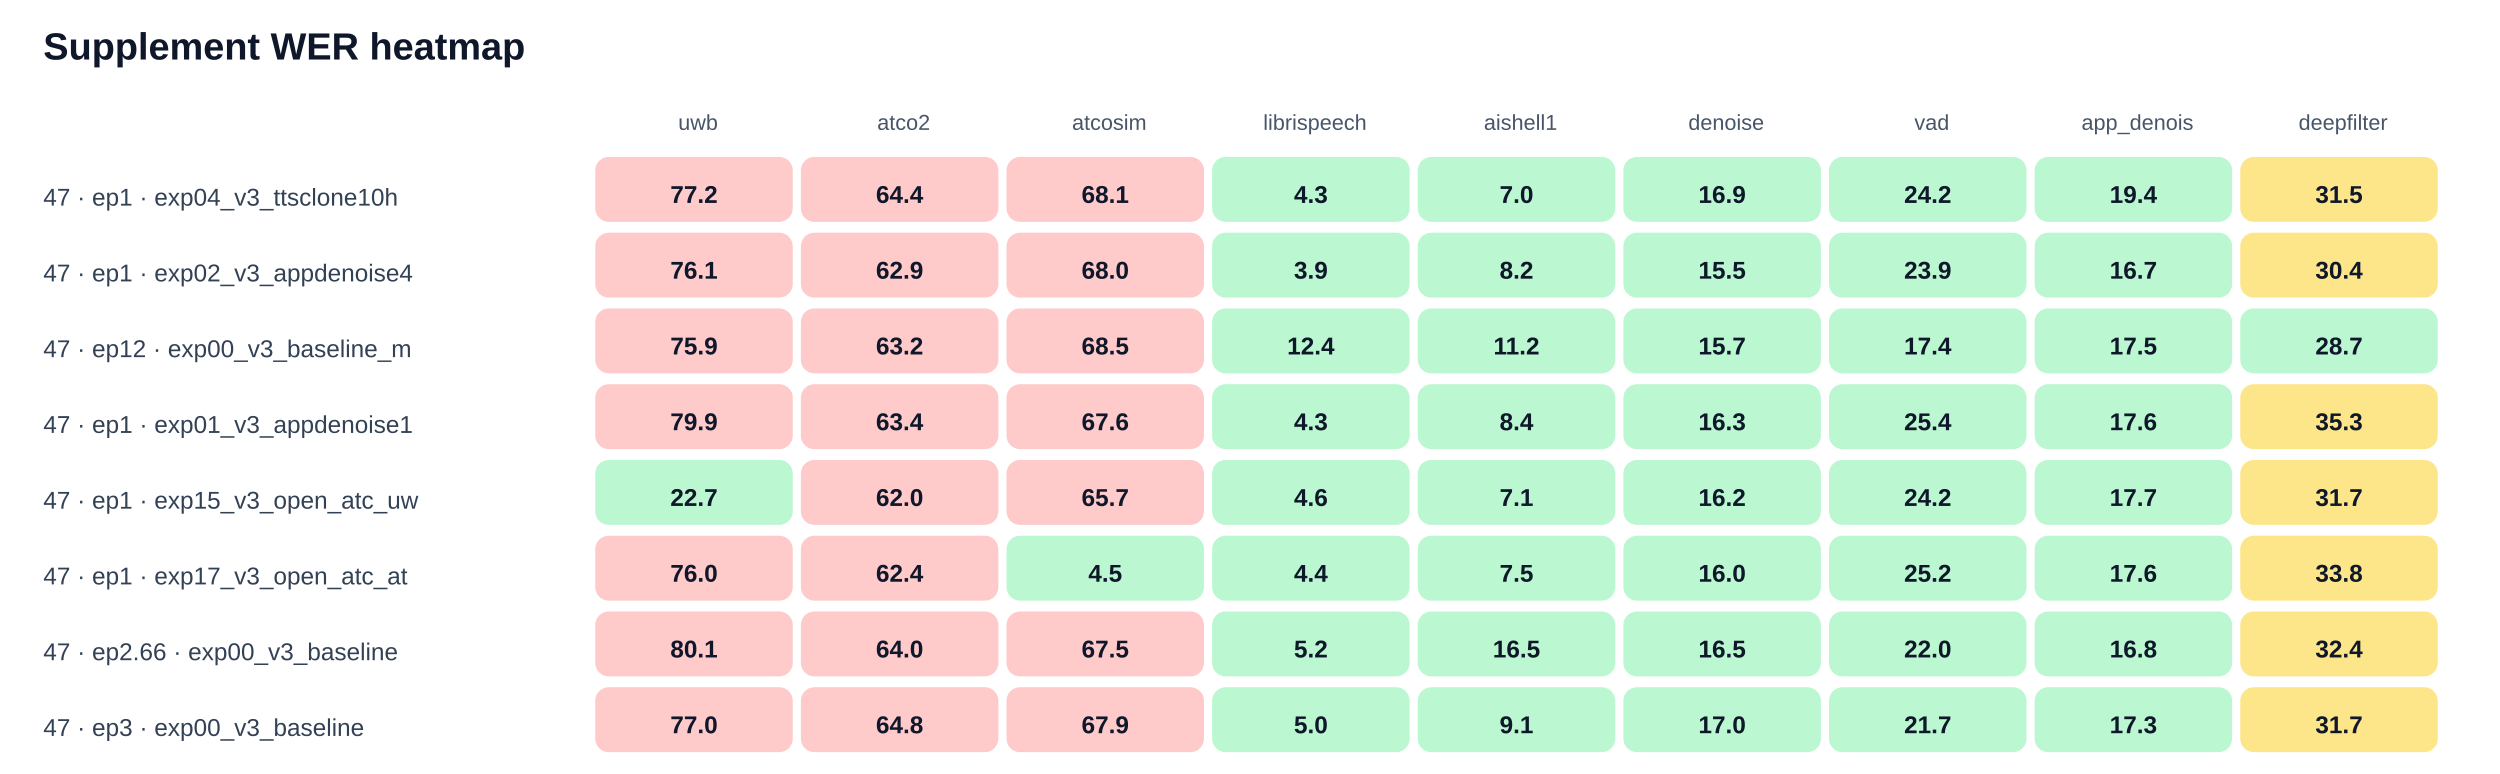
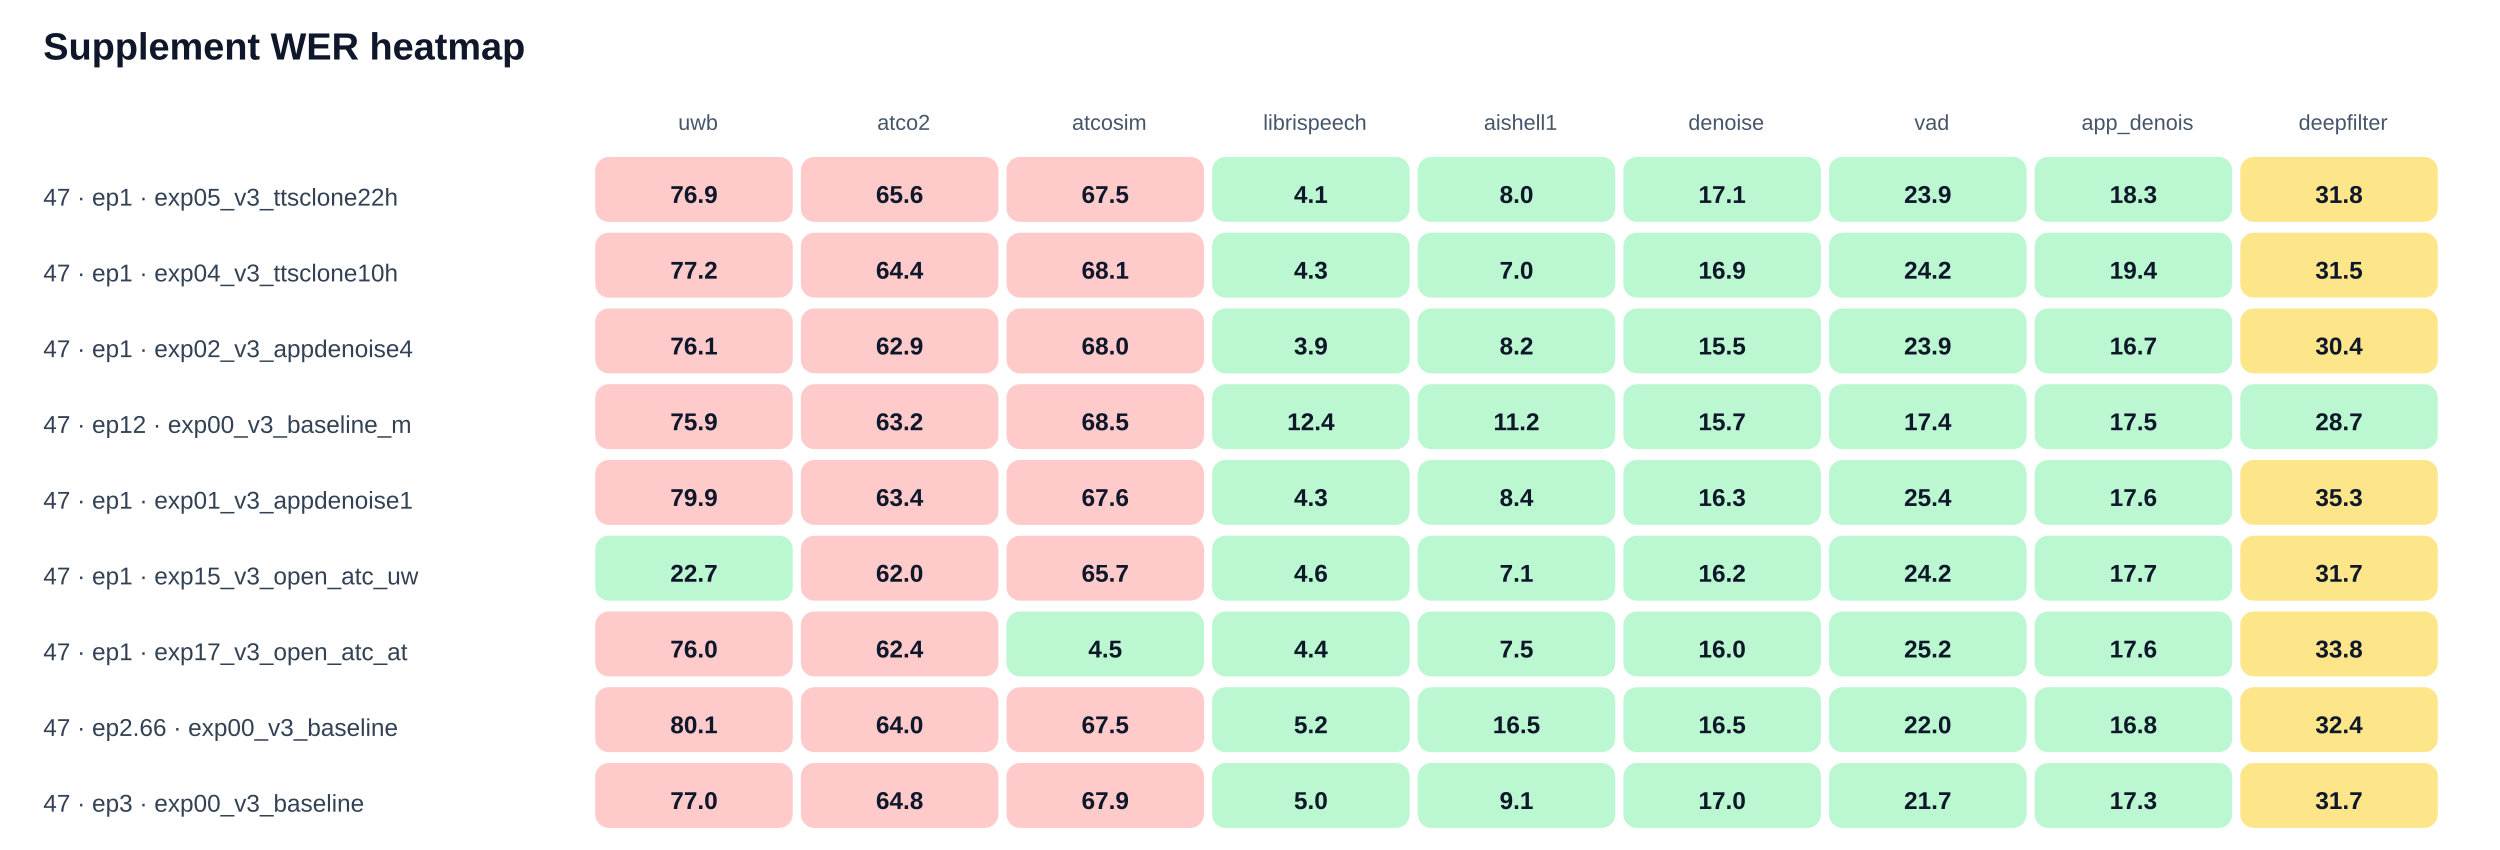
- <svg xmlns="http://www.w3.org/2000/svg" width="100%" viewBox="0 0 924 286" style="max-width:924px;background:#ffffff;border:1px solid #e5e7eb;border-radius:10px;">
+ <svg xmlns="http://www.w3.org/2000/svg" width="100%" viewBox="0 0 924 314" style="max-width:924px;background:#ffffff;border:1px solid #e5e7eb;border-radius:10px;">
  <text x="16.0" y="22.0" font-size="14" fill="#0f172a" text-anchor="start" font-family="Arial, sans-serif" font-weight="700">Supplement WER heatmap</text>
  <text x="258.0" y="48.0" font-size="8" fill="#475569" text-anchor="middle" font-family="Arial, sans-serif" font-weight="400">uwb</text>
  <text x="334.0" y="48.0" font-size="8" fill="#475569" text-anchor="middle" font-family="Arial, sans-serif" font-weight="400">atco2</text>
  <text x="410.0" y="48.0" font-size="8" fill="#475569" text-anchor="middle" font-family="Arial, sans-serif" font-weight="400">atcosim</text>
  <text x="486.0" y="48.0" font-size="8" fill="#475569" text-anchor="middle" font-family="Arial, sans-serif" font-weight="400">librispeech</text>
  <text x="562.0" y="48.0" font-size="8" fill="#475569" text-anchor="middle" font-family="Arial, sans-serif" font-weight="400">aishell1</text>
  <text x="638.0" y="48.0" font-size="8" fill="#475569" text-anchor="middle" font-family="Arial, sans-serif" font-weight="400">denoise</text>
  <text x="714.0" y="48.0" font-size="8" fill="#475569" text-anchor="middle" font-family="Arial, sans-serif" font-weight="400">vad</text>
  <text x="790.0" y="48.0" font-size="8" fill="#475569" text-anchor="middle" font-family="Arial, sans-serif" font-weight="400">app_denois</text>
  <text x="866.0" y="48.0" font-size="8" fill="#475569" text-anchor="middle" font-family="Arial, sans-serif" font-weight="400">deepfilter</text>
-   <text x="16.0" y="76.0" font-size="9" fill="#334155" text-anchor="start" font-family="Arial, sans-serif" font-weight="400">47 · ep1 · exp04_v3_ttsclone10h</text>
+   <text x="16.0" y="76.0" font-size="9" fill="#334155" text-anchor="start" font-family="Arial, sans-serif" font-weight="400">47 · ep1 · exp05_v3_ttsclone22h</text>
  <rect x="220" y="58" width="73" height="24" rx="5" fill="#fecaca" />
-   <text x="256.5" y="75.0" font-size="9" fill="#0f172a" text-anchor="middle" font-family="Arial, sans-serif" font-weight="700">77.2</text>
+   <text x="256.5" y="75.0" font-size="9" fill="#0f172a" text-anchor="middle" font-family="Arial, sans-serif" font-weight="700">76.9</text>
  <rect x="296" y="58" width="73" height="24" rx="5" fill="#fecaca" />
-   <text x="332.5" y="75.0" font-size="9" fill="#0f172a" text-anchor="middle" font-family="Arial, sans-serif" font-weight="700">64.4</text>
+   <text x="332.5" y="75.0" font-size="9" fill="#0f172a" text-anchor="middle" font-family="Arial, sans-serif" font-weight="700">65.6</text>
  <rect x="372" y="58" width="73" height="24" rx="5" fill="#fecaca" />
-   <text x="408.5" y="75.0" font-size="9" fill="#0f172a" text-anchor="middle" font-family="Arial, sans-serif" font-weight="700">68.1</text>
+   <text x="408.5" y="75.0" font-size="9" fill="#0f172a" text-anchor="middle" font-family="Arial, sans-serif" font-weight="700">67.5</text>
  <rect x="448" y="58" width="73" height="24" rx="5" fill="#bbf7d0" />
-   <text x="484.5" y="75.0" font-size="9" fill="#0f172a" text-anchor="middle" font-family="Arial, sans-serif" font-weight="700">4.3</text>
+   <text x="484.5" y="75.0" font-size="9" fill="#0f172a" text-anchor="middle" font-family="Arial, sans-serif" font-weight="700">4.1</text>
  <rect x="524" y="58" width="73" height="24" rx="5" fill="#bbf7d0" />
-   <text x="560.5" y="75.0" font-size="9" fill="#0f172a" text-anchor="middle" font-family="Arial, sans-serif" font-weight="700">7.0</text>
+   <text x="560.5" y="75.0" font-size="9" fill="#0f172a" text-anchor="middle" font-family="Arial, sans-serif" font-weight="700">8.0</text>
  <rect x="600" y="58" width="73" height="24" rx="5" fill="#bbf7d0" />
-   <text x="636.5" y="75.0" font-size="9" fill="#0f172a" text-anchor="middle" font-family="Arial, sans-serif" font-weight="700">16.9</text>
+   <text x="636.5" y="75.0" font-size="9" fill="#0f172a" text-anchor="middle" font-family="Arial, sans-serif" font-weight="700">17.1</text>
  <rect x="676" y="58" width="73" height="24" rx="5" fill="#bbf7d0" />
-   <text x="712.5" y="75.0" font-size="9" fill="#0f172a" text-anchor="middle" font-family="Arial, sans-serif" font-weight="700">24.2</text>
+   <text x="712.5" y="75.0" font-size="9" fill="#0f172a" text-anchor="middle" font-family="Arial, sans-serif" font-weight="700">23.9</text>
  <rect x="752" y="58" width="73" height="24" rx="5" fill="#bbf7d0" />
-   <text x="788.5" y="75.0" font-size="9" fill="#0f172a" text-anchor="middle" font-family="Arial, sans-serif" font-weight="700">19.4</text>
+   <text x="788.5" y="75.0" font-size="9" fill="#0f172a" text-anchor="middle" font-family="Arial, sans-serif" font-weight="700">18.3</text>
  <rect x="828" y="58" width="73" height="24" rx="5" fill="#fde68a" />
-   <text x="864.5" y="75.0" font-size="9" fill="#0f172a" text-anchor="middle" font-family="Arial, sans-serif" font-weight="700">31.5</text>
-   <text x="16.0" y="104.0" font-size="9" fill="#334155" text-anchor="start" font-family="Arial, sans-serif" font-weight="400">47 · ep1 · exp02_v3_appdenoise4</text>
+   <text x="864.5" y="75.0" font-size="9" fill="#0f172a" text-anchor="middle" font-family="Arial, sans-serif" font-weight="700">31.8</text>
+   <text x="16.0" y="104.0" font-size="9" fill="#334155" text-anchor="start" font-family="Arial, sans-serif" font-weight="400">47 · ep1 · exp04_v3_ttsclone10h</text>
  <rect x="220" y="86" width="73" height="24" rx="5" fill="#fecaca" />
-   <text x="256.5" y="103.0" font-size="9" fill="#0f172a" text-anchor="middle" font-family="Arial, sans-serif" font-weight="700">76.1</text>
+   <text x="256.5" y="103.0" font-size="9" fill="#0f172a" text-anchor="middle" font-family="Arial, sans-serif" font-weight="700">77.2</text>
  <rect x="296" y="86" width="73" height="24" rx="5" fill="#fecaca" />
-   <text x="332.5" y="103.0" font-size="9" fill="#0f172a" text-anchor="middle" font-family="Arial, sans-serif" font-weight="700">62.9</text>
+   <text x="332.5" y="103.0" font-size="9" fill="#0f172a" text-anchor="middle" font-family="Arial, sans-serif" font-weight="700">64.4</text>
  <rect x="372" y="86" width="73" height="24" rx="5" fill="#fecaca" />
-   <text x="408.5" y="103.0" font-size="9" fill="#0f172a" text-anchor="middle" font-family="Arial, sans-serif" font-weight="700">68.0</text>
+   <text x="408.5" y="103.0" font-size="9" fill="#0f172a" text-anchor="middle" font-family="Arial, sans-serif" font-weight="700">68.1</text>
  <rect x="448" y="86" width="73" height="24" rx="5" fill="#bbf7d0" />
-   <text x="484.5" y="103.0" font-size="9" fill="#0f172a" text-anchor="middle" font-family="Arial, sans-serif" font-weight="700">3.9</text>
+   <text x="484.5" y="103.0" font-size="9" fill="#0f172a" text-anchor="middle" font-family="Arial, sans-serif" font-weight="700">4.3</text>
  <rect x="524" y="86" width="73" height="24" rx="5" fill="#bbf7d0" />
-   <text x="560.5" y="103.0" font-size="9" fill="#0f172a" text-anchor="middle" font-family="Arial, sans-serif" font-weight="700">8.2</text>
+   <text x="560.5" y="103.0" font-size="9" fill="#0f172a" text-anchor="middle" font-family="Arial, sans-serif" font-weight="700">7.0</text>
  <rect x="600" y="86" width="73" height="24" rx="5" fill="#bbf7d0" />
-   <text x="636.5" y="103.0" font-size="9" fill="#0f172a" text-anchor="middle" font-family="Arial, sans-serif" font-weight="700">15.5</text>
+   <text x="636.5" y="103.0" font-size="9" fill="#0f172a" text-anchor="middle" font-family="Arial, sans-serif" font-weight="700">16.9</text>
  <rect x="676" y="86" width="73" height="24" rx="5" fill="#bbf7d0" />
-   <text x="712.5" y="103.0" font-size="9" fill="#0f172a" text-anchor="middle" font-family="Arial, sans-serif" font-weight="700">23.9</text>
+   <text x="712.5" y="103.0" font-size="9" fill="#0f172a" text-anchor="middle" font-family="Arial, sans-serif" font-weight="700">24.2</text>
  <rect x="752" y="86" width="73" height="24" rx="5" fill="#bbf7d0" />
-   <text x="788.5" y="103.0" font-size="9" fill="#0f172a" text-anchor="middle" font-family="Arial, sans-serif" font-weight="700">16.7</text>
+   <text x="788.5" y="103.0" font-size="9" fill="#0f172a" text-anchor="middle" font-family="Arial, sans-serif" font-weight="700">19.4</text>
  <rect x="828" y="86" width="73" height="24" rx="5" fill="#fde68a" />
-   <text x="864.5" y="103.0" font-size="9" fill="#0f172a" text-anchor="middle" font-family="Arial, sans-serif" font-weight="700">30.4</text>
-   <text x="16.0" y="132.0" font-size="9" fill="#334155" text-anchor="start" font-family="Arial, sans-serif" font-weight="400">47 · ep12 · exp00_v3_baseline_m</text>
+   <text x="864.5" y="103.0" font-size="9" fill="#0f172a" text-anchor="middle" font-family="Arial, sans-serif" font-weight="700">31.5</text>
+   <text x="16.0" y="132.0" font-size="9" fill="#334155" text-anchor="start" font-family="Arial, sans-serif" font-weight="400">47 · ep1 · exp02_v3_appdenoise4</text>
  <rect x="220" y="114" width="73" height="24" rx="5" fill="#fecaca" />
-   <text x="256.5" y="131.0" font-size="9" fill="#0f172a" text-anchor="middle" font-family="Arial, sans-serif" font-weight="700">75.9</text>
+   <text x="256.5" y="131.0" font-size="9" fill="#0f172a" text-anchor="middle" font-family="Arial, sans-serif" font-weight="700">76.1</text>
  <rect x="296" y="114" width="73" height="24" rx="5" fill="#fecaca" />
-   <text x="332.5" y="131.0" font-size="9" fill="#0f172a" text-anchor="middle" font-family="Arial, sans-serif" font-weight="700">63.2</text>
+   <text x="332.5" y="131.0" font-size="9" fill="#0f172a" text-anchor="middle" font-family="Arial, sans-serif" font-weight="700">62.9</text>
  <rect x="372" y="114" width="73" height="24" rx="5" fill="#fecaca" />
-   <text x="408.5" y="131.0" font-size="9" fill="#0f172a" text-anchor="middle" font-family="Arial, sans-serif" font-weight="700">68.5</text>
+   <text x="408.5" y="131.0" font-size="9" fill="#0f172a" text-anchor="middle" font-family="Arial, sans-serif" font-weight="700">68.0</text>
  <rect x="448" y="114" width="73" height="24" rx="5" fill="#bbf7d0" />
-   <text x="484.5" y="131.0" font-size="9" fill="#0f172a" text-anchor="middle" font-family="Arial, sans-serif" font-weight="700">12.4</text>
+   <text x="484.5" y="131.0" font-size="9" fill="#0f172a" text-anchor="middle" font-family="Arial, sans-serif" font-weight="700">3.9</text>
  <rect x="524" y="114" width="73" height="24" rx="5" fill="#bbf7d0" />
-   <text x="560.5" y="131.0" font-size="9" fill="#0f172a" text-anchor="middle" font-family="Arial, sans-serif" font-weight="700">11.2</text>
+   <text x="560.5" y="131.0" font-size="9" fill="#0f172a" text-anchor="middle" font-family="Arial, sans-serif" font-weight="700">8.2</text>
  <rect x="600" y="114" width="73" height="24" rx="5" fill="#bbf7d0" />
-   <text x="636.5" y="131.0" font-size="9" fill="#0f172a" text-anchor="middle" font-family="Arial, sans-serif" font-weight="700">15.7</text>
+   <text x="636.5" y="131.0" font-size="9" fill="#0f172a" text-anchor="middle" font-family="Arial, sans-serif" font-weight="700">15.5</text>
  <rect x="676" y="114" width="73" height="24" rx="5" fill="#bbf7d0" />
-   <text x="712.5" y="131.0" font-size="9" fill="#0f172a" text-anchor="middle" font-family="Arial, sans-serif" font-weight="700">17.4</text>
+   <text x="712.5" y="131.0" font-size="9" fill="#0f172a" text-anchor="middle" font-family="Arial, sans-serif" font-weight="700">23.9</text>
  <rect x="752" y="114" width="73" height="24" rx="5" fill="#bbf7d0" />
-   <text x="788.5" y="131.0" font-size="9" fill="#0f172a" text-anchor="middle" font-family="Arial, sans-serif" font-weight="700">17.5</text>
-   <rect x="828" y="114" width="73" height="24" rx="5" fill="#bbf7d0" />
-   <text x="864.5" y="131.0" font-size="9" fill="#0f172a" text-anchor="middle" font-family="Arial, sans-serif" font-weight="700">28.7</text>
-   <text x="16.0" y="160.0" font-size="9" fill="#334155" text-anchor="start" font-family="Arial, sans-serif" font-weight="400">47 · ep1 · exp01_v3_appdenoise1</text>
+   <text x="788.5" y="131.0" font-size="9" fill="#0f172a" text-anchor="middle" font-family="Arial, sans-serif" font-weight="700">16.7</text>
+   <rect x="828" y="114" width="73" height="24" rx="5" fill="#fde68a" />
+   <text x="864.5" y="131.0" font-size="9" fill="#0f172a" text-anchor="middle" font-family="Arial, sans-serif" font-weight="700">30.4</text>
+   <text x="16.0" y="160.0" font-size="9" fill="#334155" text-anchor="start" font-family="Arial, sans-serif" font-weight="400">47 · ep12 · exp00_v3_baseline_m</text>
  <rect x="220" y="142" width="73" height="24" rx="5" fill="#fecaca" />
-   <text x="256.5" y="159.0" font-size="9" fill="#0f172a" text-anchor="middle" font-family="Arial, sans-serif" font-weight="700">79.9</text>
+   <text x="256.5" y="159.0" font-size="9" fill="#0f172a" text-anchor="middle" font-family="Arial, sans-serif" font-weight="700">75.9</text>
  <rect x="296" y="142" width="73" height="24" rx="5" fill="#fecaca" />
-   <text x="332.5" y="159.0" font-size="9" fill="#0f172a" text-anchor="middle" font-family="Arial, sans-serif" font-weight="700">63.4</text>
+   <text x="332.5" y="159.0" font-size="9" fill="#0f172a" text-anchor="middle" font-family="Arial, sans-serif" font-weight="700">63.2</text>
  <rect x="372" y="142" width="73" height="24" rx="5" fill="#fecaca" />
-   <text x="408.5" y="159.0" font-size="9" fill="#0f172a" text-anchor="middle" font-family="Arial, sans-serif" font-weight="700">67.6</text>
+   <text x="408.5" y="159.0" font-size="9" fill="#0f172a" text-anchor="middle" font-family="Arial, sans-serif" font-weight="700">68.5</text>
  <rect x="448" y="142" width="73" height="24" rx="5" fill="#bbf7d0" />
-   <text x="484.5" y="159.0" font-size="9" fill="#0f172a" text-anchor="middle" font-family="Arial, sans-serif" font-weight="700">4.3</text>
+   <text x="484.5" y="159.0" font-size="9" fill="#0f172a" text-anchor="middle" font-family="Arial, sans-serif" font-weight="700">12.4</text>
  <rect x="524" y="142" width="73" height="24" rx="5" fill="#bbf7d0" />
-   <text x="560.5" y="159.0" font-size="9" fill="#0f172a" text-anchor="middle" font-family="Arial, sans-serif" font-weight="700">8.4</text>
+   <text x="560.5" y="159.0" font-size="9" fill="#0f172a" text-anchor="middle" font-family="Arial, sans-serif" font-weight="700">11.2</text>
  <rect x="600" y="142" width="73" height="24" rx="5" fill="#bbf7d0" />
-   <text x="636.5" y="159.0" font-size="9" fill="#0f172a" text-anchor="middle" font-family="Arial, sans-serif" font-weight="700">16.3</text>
+   <text x="636.5" y="159.0" font-size="9" fill="#0f172a" text-anchor="middle" font-family="Arial, sans-serif" font-weight="700">15.7</text>
  <rect x="676" y="142" width="73" height="24" rx="5" fill="#bbf7d0" />
-   <text x="712.5" y="159.0" font-size="9" fill="#0f172a" text-anchor="middle" font-family="Arial, sans-serif" font-weight="700">25.4</text>
+   <text x="712.5" y="159.0" font-size="9" fill="#0f172a" text-anchor="middle" font-family="Arial, sans-serif" font-weight="700">17.4</text>
  <rect x="752" y="142" width="73" height="24" rx="5" fill="#bbf7d0" />
-   <text x="788.5" y="159.0" font-size="9" fill="#0f172a" text-anchor="middle" font-family="Arial, sans-serif" font-weight="700">17.6</text>
-   <rect x="828" y="142" width="73" height="24" rx="5" fill="#fde68a" />
-   <text x="864.5" y="159.0" font-size="9" fill="#0f172a" text-anchor="middle" font-family="Arial, sans-serif" font-weight="700">35.3</text>
-   <text x="16.0" y="188.0" font-size="9" fill="#334155" text-anchor="start" font-family="Arial, sans-serif" font-weight="400">47 · ep1 · exp15_v3_open_atc_uw</text>
-   <rect x="220" y="170" width="73" height="24" rx="5" fill="#bbf7d0" />
-   <text x="256.5" y="187.0" font-size="9" fill="#0f172a" text-anchor="middle" font-family="Arial, sans-serif" font-weight="700">22.7</text>
+   <text x="788.5" y="159.0" font-size="9" fill="#0f172a" text-anchor="middle" font-family="Arial, sans-serif" font-weight="700">17.5</text>
+   <rect x="828" y="142" width="73" height="24" rx="5" fill="#bbf7d0" />
+   <text x="864.5" y="159.0" font-size="9" fill="#0f172a" text-anchor="middle" font-family="Arial, sans-serif" font-weight="700">28.7</text>
+   <text x="16.0" y="188.0" font-size="9" fill="#334155" text-anchor="start" font-family="Arial, sans-serif" font-weight="400">47 · ep1 · exp01_v3_appdenoise1</text>
+   <rect x="220" y="170" width="73" height="24" rx="5" fill="#fecaca" />
+   <text x="256.5" y="187.0" font-size="9" fill="#0f172a" text-anchor="middle" font-family="Arial, sans-serif" font-weight="700">79.9</text>
  <rect x="296" y="170" width="73" height="24" rx="5" fill="#fecaca" />
-   <text x="332.5" y="187.0" font-size="9" fill="#0f172a" text-anchor="middle" font-family="Arial, sans-serif" font-weight="700">62.0</text>
+   <text x="332.5" y="187.0" font-size="9" fill="#0f172a" text-anchor="middle" font-family="Arial, sans-serif" font-weight="700">63.4</text>
  <rect x="372" y="170" width="73" height="24" rx="5" fill="#fecaca" />
-   <text x="408.5" y="187.0" font-size="9" fill="#0f172a" text-anchor="middle" font-family="Arial, sans-serif" font-weight="700">65.7</text>
+   <text x="408.5" y="187.0" font-size="9" fill="#0f172a" text-anchor="middle" font-family="Arial, sans-serif" font-weight="700">67.6</text>
  <rect x="448" y="170" width="73" height="24" rx="5" fill="#bbf7d0" />
-   <text x="484.5" y="187.0" font-size="9" fill="#0f172a" text-anchor="middle" font-family="Arial, sans-serif" font-weight="700">4.6</text>
+   <text x="484.5" y="187.0" font-size="9" fill="#0f172a" text-anchor="middle" font-family="Arial, sans-serif" font-weight="700">4.3</text>
  <rect x="524" y="170" width="73" height="24" rx="5" fill="#bbf7d0" />
-   <text x="560.5" y="187.0" font-size="9" fill="#0f172a" text-anchor="middle" font-family="Arial, sans-serif" font-weight="700">7.1</text>
+   <text x="560.5" y="187.0" font-size="9" fill="#0f172a" text-anchor="middle" font-family="Arial, sans-serif" font-weight="700">8.4</text>
  <rect x="600" y="170" width="73" height="24" rx="5" fill="#bbf7d0" />
-   <text x="636.5" y="187.0" font-size="9" fill="#0f172a" text-anchor="middle" font-family="Arial, sans-serif" font-weight="700">16.2</text>
+   <text x="636.5" y="187.0" font-size="9" fill="#0f172a" text-anchor="middle" font-family="Arial, sans-serif" font-weight="700">16.3</text>
  <rect x="676" y="170" width="73" height="24" rx="5" fill="#bbf7d0" />
-   <text x="712.5" y="187.0" font-size="9" fill="#0f172a" text-anchor="middle" font-family="Arial, sans-serif" font-weight="700">24.2</text>
+   <text x="712.5" y="187.0" font-size="9" fill="#0f172a" text-anchor="middle" font-family="Arial, sans-serif" font-weight="700">25.4</text>
  <rect x="752" y="170" width="73" height="24" rx="5" fill="#bbf7d0" />
-   <text x="788.5" y="187.0" font-size="9" fill="#0f172a" text-anchor="middle" font-family="Arial, sans-serif" font-weight="700">17.7</text>
+   <text x="788.5" y="187.0" font-size="9" fill="#0f172a" text-anchor="middle" font-family="Arial, sans-serif" font-weight="700">17.6</text>
  <rect x="828" y="170" width="73" height="24" rx="5" fill="#fde68a" />
-   <text x="864.5" y="187.0" font-size="9" fill="#0f172a" text-anchor="middle" font-family="Arial, sans-serif" font-weight="700">31.7</text>
-   <text x="16.0" y="216.0" font-size="9" fill="#334155" text-anchor="start" font-family="Arial, sans-serif" font-weight="400">47 · ep1 · exp17_v3_open_atc_at</text>
-   <rect x="220" y="198" width="73" height="24" rx="5" fill="#fecaca" />
-   <text x="256.5" y="215.0" font-size="9" fill="#0f172a" text-anchor="middle" font-family="Arial, sans-serif" font-weight="700">76.0</text>
+   <text x="864.5" y="187.0" font-size="9" fill="#0f172a" text-anchor="middle" font-family="Arial, sans-serif" font-weight="700">35.3</text>
+   <text x="16.0" y="216.0" font-size="9" fill="#334155" text-anchor="start" font-family="Arial, sans-serif" font-weight="400">47 · ep1 · exp15_v3_open_atc_uw</text>
+   <rect x="220" y="198" width="73" height="24" rx="5" fill="#bbf7d0" />
+   <text x="256.5" y="215.0" font-size="9" fill="#0f172a" text-anchor="middle" font-family="Arial, sans-serif" font-weight="700">22.7</text>
  <rect x="296" y="198" width="73" height="24" rx="5" fill="#fecaca" />
-   <text x="332.5" y="215.0" font-size="9" fill="#0f172a" text-anchor="middle" font-family="Arial, sans-serif" font-weight="700">62.4</text>
-   <rect x="372" y="198" width="73" height="24" rx="5" fill="#bbf7d0" />
-   <text x="408.5" y="215.0" font-size="9" fill="#0f172a" text-anchor="middle" font-family="Arial, sans-serif" font-weight="700">4.5</text>
+   <text x="332.5" y="215.0" font-size="9" fill="#0f172a" text-anchor="middle" font-family="Arial, sans-serif" font-weight="700">62.0</text>
+   <rect x="372" y="198" width="73" height="24" rx="5" fill="#fecaca" />
+   <text x="408.5" y="215.0" font-size="9" fill="#0f172a" text-anchor="middle" font-family="Arial, sans-serif" font-weight="700">65.7</text>
  <rect x="448" y="198" width="73" height="24" rx="5" fill="#bbf7d0" />
-   <text x="484.5" y="215.0" font-size="9" fill="#0f172a" text-anchor="middle" font-family="Arial, sans-serif" font-weight="700">4.4</text>
+   <text x="484.5" y="215.0" font-size="9" fill="#0f172a" text-anchor="middle" font-family="Arial, sans-serif" font-weight="700">4.6</text>
  <rect x="524" y="198" width="73" height="24" rx="5" fill="#bbf7d0" />
-   <text x="560.5" y="215.0" font-size="9" fill="#0f172a" text-anchor="middle" font-family="Arial, sans-serif" font-weight="700">7.5</text>
+   <text x="560.5" y="215.0" font-size="9" fill="#0f172a" text-anchor="middle" font-family="Arial, sans-serif" font-weight="700">7.1</text>
  <rect x="600" y="198" width="73" height="24" rx="5" fill="#bbf7d0" />
-   <text x="636.5" y="215.0" font-size="9" fill="#0f172a" text-anchor="middle" font-family="Arial, sans-serif" font-weight="700">16.0</text>
+   <text x="636.5" y="215.0" font-size="9" fill="#0f172a" text-anchor="middle" font-family="Arial, sans-serif" font-weight="700">16.2</text>
  <rect x="676" y="198" width="73" height="24" rx="5" fill="#bbf7d0" />
-   <text x="712.5" y="215.0" font-size="9" fill="#0f172a" text-anchor="middle" font-family="Arial, sans-serif" font-weight="700">25.2</text>
+   <text x="712.5" y="215.0" font-size="9" fill="#0f172a" text-anchor="middle" font-family="Arial, sans-serif" font-weight="700">24.2</text>
  <rect x="752" y="198" width="73" height="24" rx="5" fill="#bbf7d0" />
-   <text x="788.5" y="215.0" font-size="9" fill="#0f172a" text-anchor="middle" font-family="Arial, sans-serif" font-weight="700">17.6</text>
+   <text x="788.5" y="215.0" font-size="9" fill="#0f172a" text-anchor="middle" font-family="Arial, sans-serif" font-weight="700">17.7</text>
  <rect x="828" y="198" width="73" height="24" rx="5" fill="#fde68a" />
-   <text x="864.5" y="215.0" font-size="9" fill="#0f172a" text-anchor="middle" font-family="Arial, sans-serif" font-weight="700">33.8</text>
-   <text x="16.0" y="244.0" font-size="9" fill="#334155" text-anchor="start" font-family="Arial, sans-serif" font-weight="400">47 · ep2.66 · exp00_v3_baseline</text>
+   <text x="864.5" y="215.0" font-size="9" fill="#0f172a" text-anchor="middle" font-family="Arial, sans-serif" font-weight="700">31.7</text>
+   <text x="16.0" y="244.0" font-size="9" fill="#334155" text-anchor="start" font-family="Arial, sans-serif" font-weight="400">47 · ep1 · exp17_v3_open_atc_at</text>
  <rect x="220" y="226" width="73" height="24" rx="5" fill="#fecaca" />
-   <text x="256.5" y="243.0" font-size="9" fill="#0f172a" text-anchor="middle" font-family="Arial, sans-serif" font-weight="700">80.1</text>
+   <text x="256.5" y="243.0" font-size="9" fill="#0f172a" text-anchor="middle" font-family="Arial, sans-serif" font-weight="700">76.0</text>
  <rect x="296" y="226" width="73" height="24" rx="5" fill="#fecaca" />
-   <text x="332.5" y="243.0" font-size="9" fill="#0f172a" text-anchor="middle" font-family="Arial, sans-serif" font-weight="700">64.0</text>
-   <rect x="372" y="226" width="73" height="24" rx="5" fill="#fecaca" />
-   <text x="408.5" y="243.0" font-size="9" fill="#0f172a" text-anchor="middle" font-family="Arial, sans-serif" font-weight="700">67.5</text>
+   <text x="332.5" y="243.0" font-size="9" fill="#0f172a" text-anchor="middle" font-family="Arial, sans-serif" font-weight="700">62.4</text>
+   <rect x="372" y="226" width="73" height="24" rx="5" fill="#bbf7d0" />
+   <text x="408.5" y="243.0" font-size="9" fill="#0f172a" text-anchor="middle" font-family="Arial, sans-serif" font-weight="700">4.5</text>
  <rect x="448" y="226" width="73" height="24" rx="5" fill="#bbf7d0" />
-   <text x="484.5" y="243.0" font-size="9" fill="#0f172a" text-anchor="middle" font-family="Arial, sans-serif" font-weight="700">5.2</text>
+   <text x="484.5" y="243.0" font-size="9" fill="#0f172a" text-anchor="middle" font-family="Arial, sans-serif" font-weight="700">4.4</text>
  <rect x="524" y="226" width="73" height="24" rx="5" fill="#bbf7d0" />
-   <text x="560.5" y="243.0" font-size="9" fill="#0f172a" text-anchor="middle" font-family="Arial, sans-serif" font-weight="700">16.5</text>
+   <text x="560.5" y="243.0" font-size="9" fill="#0f172a" text-anchor="middle" font-family="Arial, sans-serif" font-weight="700">7.5</text>
  <rect x="600" y="226" width="73" height="24" rx="5" fill="#bbf7d0" />
-   <text x="636.5" y="243.0" font-size="9" fill="#0f172a" text-anchor="middle" font-family="Arial, sans-serif" font-weight="700">16.5</text>
+   <text x="636.5" y="243.0" font-size="9" fill="#0f172a" text-anchor="middle" font-family="Arial, sans-serif" font-weight="700">16.0</text>
  <rect x="676" y="226" width="73" height="24" rx="5" fill="#bbf7d0" />
-   <text x="712.5" y="243.0" font-size="9" fill="#0f172a" text-anchor="middle" font-family="Arial, sans-serif" font-weight="700">22.0</text>
+   <text x="712.5" y="243.0" font-size="9" fill="#0f172a" text-anchor="middle" font-family="Arial, sans-serif" font-weight="700">25.2</text>
  <rect x="752" y="226" width="73" height="24" rx="5" fill="#bbf7d0" />
-   <text x="788.5" y="243.0" font-size="9" fill="#0f172a" text-anchor="middle" font-family="Arial, sans-serif" font-weight="700">16.8</text>
+   <text x="788.5" y="243.0" font-size="9" fill="#0f172a" text-anchor="middle" font-family="Arial, sans-serif" font-weight="700">17.6</text>
  <rect x="828" y="226" width="73" height="24" rx="5" fill="#fde68a" />
-   <text x="864.5" y="243.0" font-size="9" fill="#0f172a" text-anchor="middle" font-family="Arial, sans-serif" font-weight="700">32.4</text>
-   <text x="16.0" y="272.0" font-size="9" fill="#334155" text-anchor="start" font-family="Arial, sans-serif" font-weight="400">47 · ep3 · exp00_v3_baseline</text>
+   <text x="864.5" y="243.0" font-size="9" fill="#0f172a" text-anchor="middle" font-family="Arial, sans-serif" font-weight="700">33.8</text>
+   <text x="16.0" y="272.0" font-size="9" fill="#334155" text-anchor="start" font-family="Arial, sans-serif" font-weight="400">47 · ep2.66 · exp00_v3_baseline</text>
  <rect x="220" y="254" width="73" height="24" rx="5" fill="#fecaca" />
-   <text x="256.5" y="271.0" font-size="9" fill="#0f172a" text-anchor="middle" font-family="Arial, sans-serif" font-weight="700">77.0</text>
+   <text x="256.5" y="271.0" font-size="9" fill="#0f172a" text-anchor="middle" font-family="Arial, sans-serif" font-weight="700">80.1</text>
  <rect x="296" y="254" width="73" height="24" rx="5" fill="#fecaca" />
-   <text x="332.5" y="271.0" font-size="9" fill="#0f172a" text-anchor="middle" font-family="Arial, sans-serif" font-weight="700">64.8</text>
+   <text x="332.5" y="271.0" font-size="9" fill="#0f172a" text-anchor="middle" font-family="Arial, sans-serif" font-weight="700">64.0</text>
  <rect x="372" y="254" width="73" height="24" rx="5" fill="#fecaca" />
-   <text x="408.5" y="271.0" font-size="9" fill="#0f172a" text-anchor="middle" font-family="Arial, sans-serif" font-weight="700">67.9</text>
+   <text x="408.5" y="271.0" font-size="9" fill="#0f172a" text-anchor="middle" font-family="Arial, sans-serif" font-weight="700">67.5</text>
  <rect x="448" y="254" width="73" height="24" rx="5" fill="#bbf7d0" />
-   <text x="484.5" y="271.0" font-size="9" fill="#0f172a" text-anchor="middle" font-family="Arial, sans-serif" font-weight="700">5.0</text>
+   <text x="484.5" y="271.0" font-size="9" fill="#0f172a" text-anchor="middle" font-family="Arial, sans-serif" font-weight="700">5.2</text>
  <rect x="524" y="254" width="73" height="24" rx="5" fill="#bbf7d0" />
-   <text x="560.5" y="271.0" font-size="9" fill="#0f172a" text-anchor="middle" font-family="Arial, sans-serif" font-weight="700">9.1</text>
+   <text x="560.5" y="271.0" font-size="9" fill="#0f172a" text-anchor="middle" font-family="Arial, sans-serif" font-weight="700">16.5</text>
  <rect x="600" y="254" width="73" height="24" rx="5" fill="#bbf7d0" />
-   <text x="636.5" y="271.0" font-size="9" fill="#0f172a" text-anchor="middle" font-family="Arial, sans-serif" font-weight="700">17.0</text>
+   <text x="636.5" y="271.0" font-size="9" fill="#0f172a" text-anchor="middle" font-family="Arial, sans-serif" font-weight="700">16.5</text>
  <rect x="676" y="254" width="73" height="24" rx="5" fill="#bbf7d0" />
-   <text x="712.5" y="271.0" font-size="9" fill="#0f172a" text-anchor="middle" font-family="Arial, sans-serif" font-weight="700">21.7</text>
+   <text x="712.5" y="271.0" font-size="9" fill="#0f172a" text-anchor="middle" font-family="Arial, sans-serif" font-weight="700">22.0</text>
  <rect x="752" y="254" width="73" height="24" rx="5" fill="#bbf7d0" />
-   <text x="788.5" y="271.0" font-size="9" fill="#0f172a" text-anchor="middle" font-family="Arial, sans-serif" font-weight="700">17.3</text>
+   <text x="788.5" y="271.0" font-size="9" fill="#0f172a" text-anchor="middle" font-family="Arial, sans-serif" font-weight="700">16.8</text>
  <rect x="828" y="254" width="73" height="24" rx="5" fill="#fde68a" />
-   <text x="864.5" y="271.0" font-size="9" fill="#0f172a" text-anchor="middle" font-family="Arial, sans-serif" font-weight="700">31.7</text>
+   <text x="864.5" y="271.0" font-size="9" fill="#0f172a" text-anchor="middle" font-family="Arial, sans-serif" font-weight="700">32.4</text>
+   <text x="16.0" y="300.0" font-size="9" fill="#334155" text-anchor="start" font-family="Arial, sans-serif" font-weight="400">47 · ep3 · exp00_v3_baseline</text>
+   <rect x="220" y="282" width="73" height="24" rx="5" fill="#fecaca" />
+   <text x="256.5" y="299.0" font-size="9" fill="#0f172a" text-anchor="middle" font-family="Arial, sans-serif" font-weight="700">77.0</text>
+   <rect x="296" y="282" width="73" height="24" rx="5" fill="#fecaca" />
+   <text x="332.5" y="299.0" font-size="9" fill="#0f172a" text-anchor="middle" font-family="Arial, sans-serif" font-weight="700">64.8</text>
+   <rect x="372" y="282" width="73" height="24" rx="5" fill="#fecaca" />
+   <text x="408.5" y="299.0" font-size="9" fill="#0f172a" text-anchor="middle" font-family="Arial, sans-serif" font-weight="700">67.9</text>
+   <rect x="448" y="282" width="73" height="24" rx="5" fill="#bbf7d0" />
+   <text x="484.5" y="299.0" font-size="9" fill="#0f172a" text-anchor="middle" font-family="Arial, sans-serif" font-weight="700">5.0</text>
+   <rect x="524" y="282" width="73" height="24" rx="5" fill="#bbf7d0" />
+   <text x="560.5" y="299.0" font-size="9" fill="#0f172a" text-anchor="middle" font-family="Arial, sans-serif" font-weight="700">9.1</text>
+   <rect x="600" y="282" width="73" height="24" rx="5" fill="#bbf7d0" />
+   <text x="636.5" y="299.0" font-size="9" fill="#0f172a" text-anchor="middle" font-family="Arial, sans-serif" font-weight="700">17.0</text>
+   <rect x="676" y="282" width="73" height="24" rx="5" fill="#bbf7d0" />
+   <text x="712.5" y="299.0" font-size="9" fill="#0f172a" text-anchor="middle" font-family="Arial, sans-serif" font-weight="700">21.7</text>
+   <rect x="752" y="282" width="73" height="24" rx="5" fill="#bbf7d0" />
+   <text x="788.5" y="299.0" font-size="9" fill="#0f172a" text-anchor="middle" font-family="Arial, sans-serif" font-weight="700">17.3</text>
+   <rect x="828" y="282" width="73" height="24" rx="5" fill="#fde68a" />
+   <text x="864.5" y="299.0" font-size="9" fill="#0f172a" text-anchor="middle" font-family="Arial, sans-serif" font-weight="700">31.7</text>
</svg>
